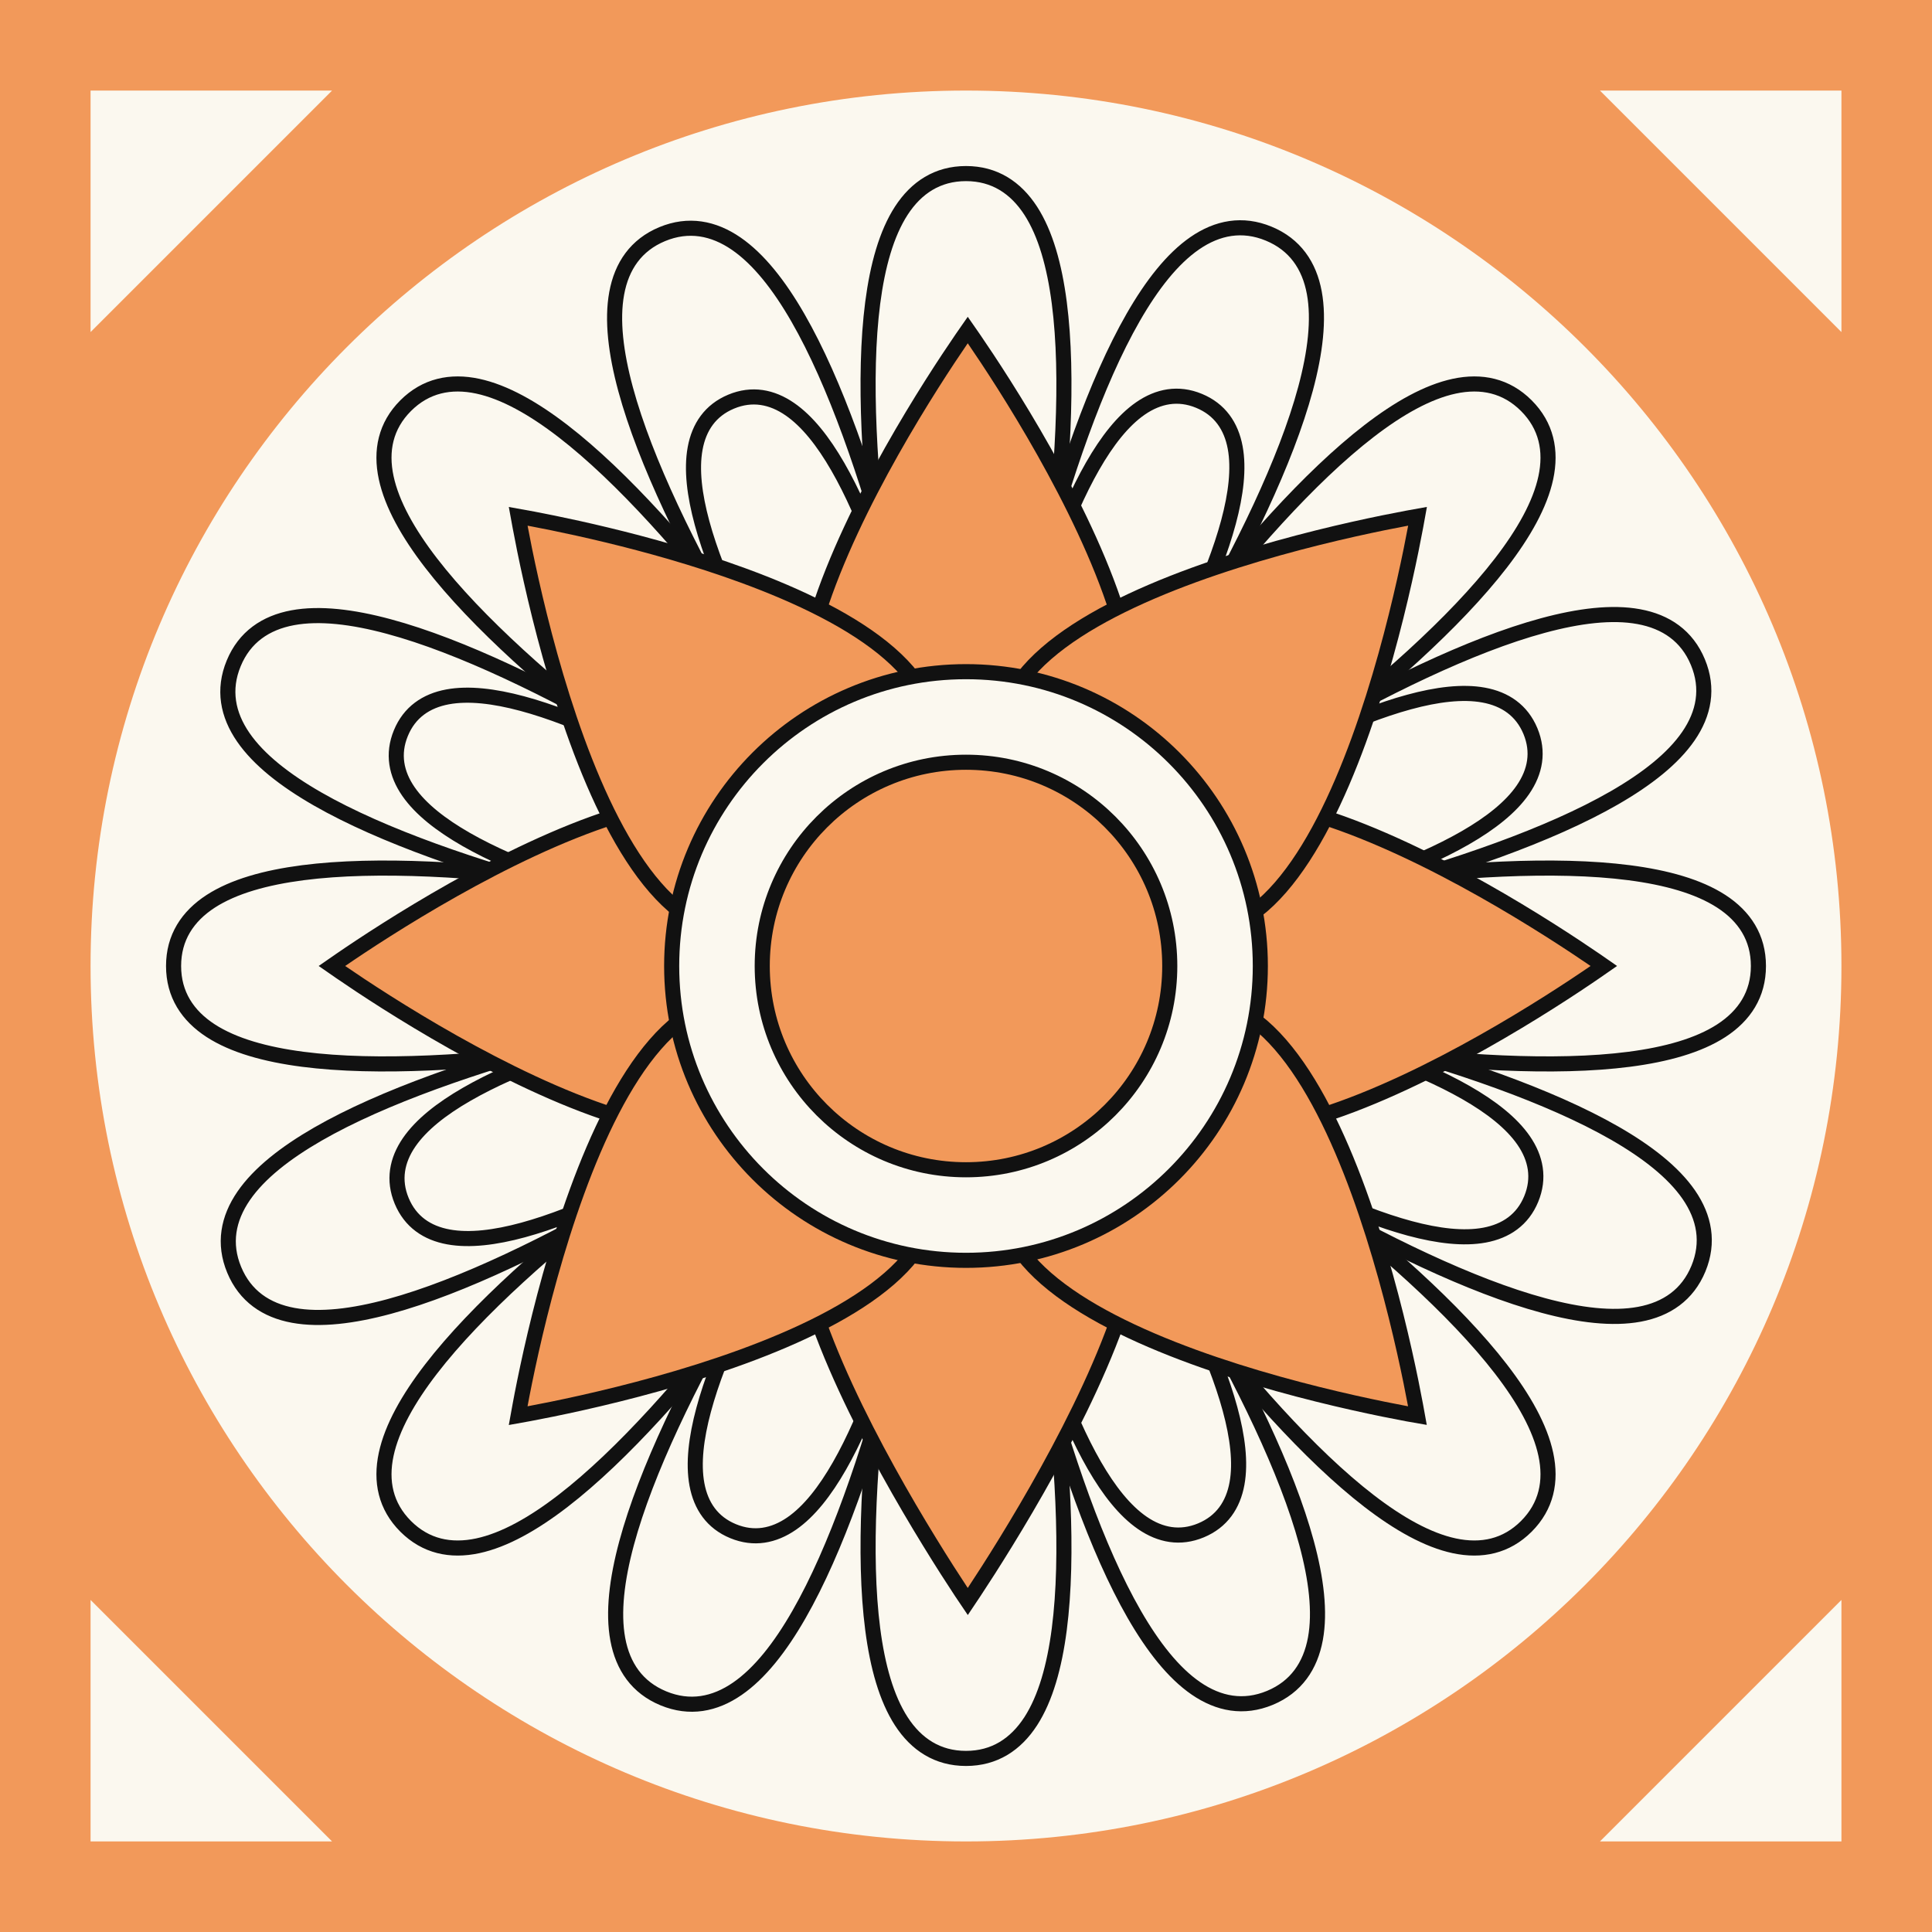
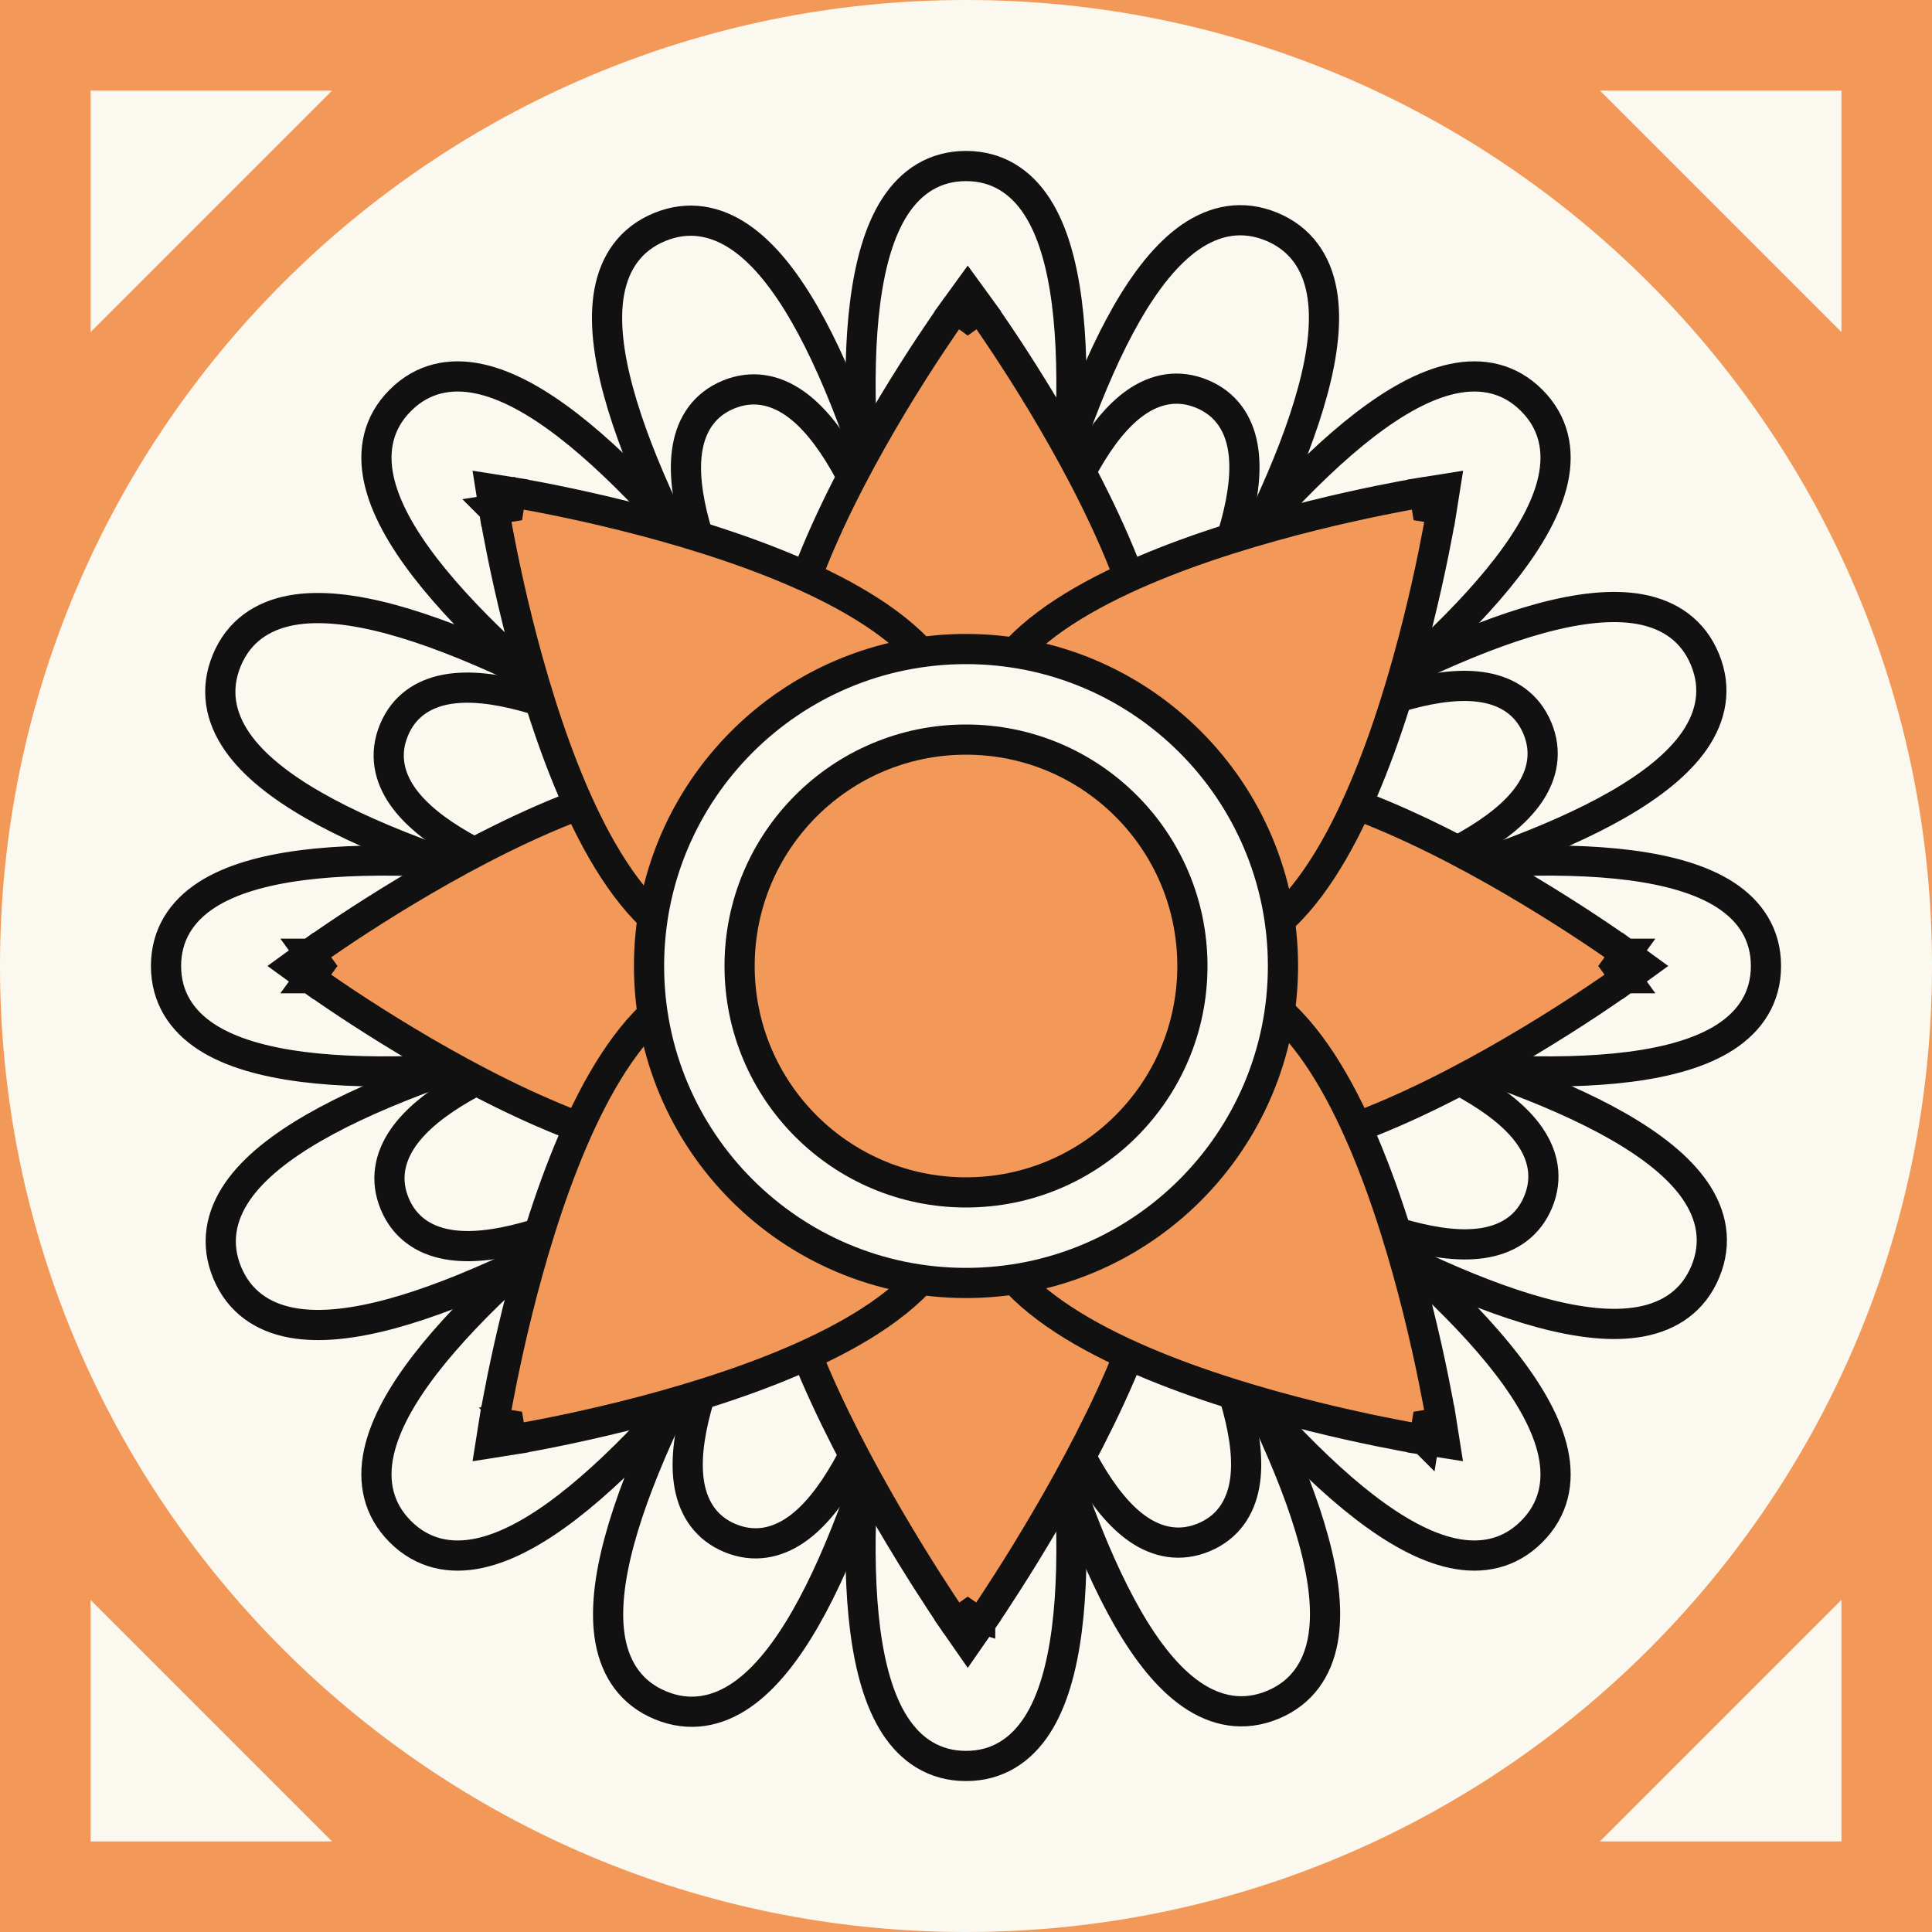
<svg xmlns="http://www.w3.org/2000/svg" width="64" height="64" viewBox="0 0 64 64" fill="none">
-   <g clip-path="url(#clip0_379_2870)">
+   <g clip-path="url(#clip0_400_1703)">
    <rect width="64" height="64" fill="#F2995A" />
-     <rect x="3" y="61" width="58" height="58" rx="29" transform="rotate(-90 3 61)" fill="#FBF8EF" />
-     <path d="M29.364 28.754C29.934 29.576 30.439 30.285 30.839 30.839C30.284 30.44 29.575 29.936 28.751 29.367C26.696 27.948 23.927 26.119 21.076 24.483C18.23 22.851 15.283 21.401 12.878 20.754C11.677 20.43 10.585 20.299 9.698 20.463C8.797 20.63 8.101 21.105 7.742 21.974C7.382 22.844 7.54 23.671 8.061 24.426C8.573 25.168 9.439 25.846 10.518 26.465C12.679 27.704 15.789 28.758 18.957 29.611C22.131 30.465 25.383 31.125 27.841 31.57C28.826 31.748 29.684 31.893 30.358 32.001C29.684 32.111 28.826 32.257 27.841 32.437C25.385 32.886 22.134 33.551 18.961 34.41C15.794 35.269 12.686 36.327 10.527 37.57C9.449 38.191 8.584 38.87 8.073 39.613C7.553 40.369 7.397 41.197 7.758 42.065C8.119 42.934 8.815 43.408 9.717 43.573C10.604 43.736 11.695 43.603 12.896 43.278C15.301 42.626 18.244 41.172 21.089 39.534C23.937 37.895 26.703 36.061 28.755 34.638C29.578 34.068 30.287 33.563 30.84 33.163C30.441 33.718 29.938 34.427 29.369 35.251C27.949 37.306 26.12 40.074 24.485 42.925C22.852 45.772 21.403 48.718 20.755 51.124C20.432 52.325 20.301 53.417 20.465 54.303C20.632 55.205 21.107 55.901 21.976 56.26C22.845 56.619 23.673 56.462 24.427 55.941C25.17 55.429 25.848 54.563 26.466 53.484C27.706 51.323 28.759 48.213 29.613 45.044C30.467 41.871 31.126 38.618 31.572 36.161C31.75 35.176 31.894 34.318 32.003 33.643C32.113 34.318 32.258 35.175 32.439 36.16C32.888 38.617 33.552 41.868 34.412 45.04C35.271 48.208 36.329 51.316 37.572 53.475C38.193 54.553 38.872 55.417 39.615 55.928C40.37 56.448 41.198 56.604 42.067 56.244C42.936 55.883 43.409 55.186 43.575 54.284C43.737 53.398 43.605 52.306 43.279 51.106C42.627 48.701 41.173 45.757 39.536 42.913C37.896 40.065 36.062 37.299 34.64 35.246C34.069 34.424 33.565 33.715 33.165 33.161C33.719 33.56 34.429 34.064 35.252 34.633C37.307 36.052 40.076 37.881 42.927 39.517C45.774 41.149 48.72 42.598 51.126 43.246C52.327 43.57 53.418 43.701 54.305 43.537C55.207 43.37 55.902 42.895 56.262 42.026C56.621 41.156 56.463 40.329 55.943 39.574C55.43 38.832 54.565 38.154 53.486 37.535C51.325 36.296 48.215 35.242 45.046 34.389C41.872 33.535 38.62 32.875 36.163 32.43C35.177 32.252 34.32 32.107 33.645 31.999C34.319 31.889 35.177 31.743 36.162 31.563C38.618 31.114 41.87 30.449 45.042 29.59C48.209 28.731 51.318 27.673 53.477 26.43C54.555 25.809 55.419 25.13 55.93 24.387C56.45 23.631 56.606 22.803 56.245 21.935C55.885 21.066 55.188 20.592 54.286 20.427C53.399 20.264 52.308 20.397 51.107 20.723C48.703 21.374 45.759 22.828 42.915 24.466C40.066 26.105 37.3 27.939 35.248 29.362C34.425 29.932 33.717 30.437 33.163 30.837C33.562 30.282 34.065 29.573 34.634 28.749C36.054 26.695 37.883 23.926 39.518 21.075C41.151 18.228 42.6 15.282 43.248 12.876C43.571 11.675 43.702 10.583 43.538 9.697C43.372 8.795 42.897 8.099 42.027 7.74C41.158 7.381 40.33 7.538 39.576 8.059C38.834 8.571 38.156 9.437 37.537 10.516C36.297 12.677 35.244 15.787 34.391 18.956C33.536 22.129 32.877 25.382 32.432 27.839C32.253 28.824 32.109 29.682 32 30.357C31.89 29.682 31.745 28.825 31.565 27.84C31.115 25.383 30.451 22.132 29.591 18.96C28.733 15.792 27.674 12.684 26.431 10.525C25.811 9.447 25.131 8.583 24.389 8.072C23.633 7.552 22.805 7.396 21.936 7.756C21.068 8.117 20.594 8.814 20.429 9.716C20.266 10.602 20.399 11.694 20.724 12.894C21.376 15.299 22.83 18.243 24.467 21.087C26.107 23.935 27.941 26.701 29.364 28.754Z" fill="#FBF8EF" stroke="#111111" stroke-width="0.5" />
-     <path d="M28.322 30.007C29.163 30.55 29.9 31.012 30.482 31.371C29.817 31.214 28.969 31.02 27.99 30.808C25.549 30.281 22.292 29.648 19.032 29.226C15.778 28.805 12.501 28.59 10.03 28.91C8.797 29.07 7.738 29.366 6.981 29.856C6.212 30.355 5.75 31.059 5.75 32C5.75 32.941 6.212 33.645 6.981 34.144C7.738 34.634 8.797 34.93 10.03 35.09C12.501 35.41 15.778 35.196 19.032 34.774C22.292 34.352 25.549 33.719 27.99 33.192C28.969 32.98 29.817 32.786 30.482 32.629C29.9 32.988 29.163 33.45 28.322 33.993C26.223 35.346 23.472 37.202 20.869 39.208C18.269 41.211 15.801 43.377 14.28 45.35C13.521 46.335 12.982 47.293 12.793 48.175C12.601 49.072 12.773 49.896 13.438 50.562C14.104 51.227 14.928 51.398 15.825 51.207C16.707 51.018 17.665 50.479 18.65 49.72C20.623 48.199 22.789 45.731 24.792 43.131C26.798 40.528 28.654 37.777 30.007 35.678C30.55 34.837 31.012 34.1 31.371 33.518C31.214 34.183 31.02 35.031 30.808 36.01C30.281 38.451 29.648 41.708 29.226 44.968C28.805 48.222 28.59 51.499 28.91 53.97C29.07 55.203 29.366 56.262 29.856 57.019C30.355 57.788 31.059 58.25 32 58.25C32.941 58.25 33.645 57.788 34.144 57.019C34.634 56.262 34.93 55.203 35.09 53.97C35.41 51.499 35.196 48.222 34.774 44.968C34.352 41.708 33.719 38.451 33.192 36.01C32.98 35.031 32.786 34.183 32.629 33.518C32.988 34.1 33.45 34.837 33.993 35.678C35.346 37.777 37.202 40.528 39.208 43.131C41.211 45.731 43.377 48.199 45.35 49.72C46.335 50.479 47.293 51.018 48.175 51.207C49.072 51.398 49.897 51.227 50.562 50.562C51.227 49.896 51.399 49.072 51.207 48.175C51.018 47.293 50.479 46.335 49.72 45.35C48.199 43.377 45.731 41.211 43.131 39.208C40.528 37.202 37.777 35.346 35.678 33.993C34.837 33.45 34.1 32.988 33.518 32.629C34.183 32.786 35.031 32.98 36.01 33.192C38.451 33.719 41.708 34.352 44.968 34.774C48.222 35.196 51.499 35.41 53.97 35.09C55.203 34.93 56.262 34.634 57.019 34.144C57.788 33.645 58.25 32.941 58.25 32C58.25 31.059 57.788 30.355 57.019 29.856C56.262 29.366 55.203 29.07 53.97 28.91C51.499 28.59 48.222 28.805 44.968 29.226C41.708 29.648 38.451 30.281 36.01 30.808C35.031 31.02 34.183 31.214 33.518 31.371C34.1 31.012 34.837 30.55 35.678 30.007C37.777 28.654 40.528 26.798 43.131 24.792C45.731 22.789 48.199 20.623 49.72 18.65C50.479 17.665 51.018 16.707 51.207 15.825C51.399 14.928 51.227 14.104 50.562 13.438C49.897 12.773 49.072 12.601 48.175 12.793C47.293 12.982 46.335 13.521 45.35 14.28C43.377 15.801 41.211 18.269 39.208 20.869C37.202 23.472 35.346 26.223 33.993 28.322C33.45 29.163 32.988 29.9 32.629 30.482C32.786 29.817 32.98 28.969 33.192 27.99C33.719 25.549 34.352 22.292 34.774 19.032C35.196 15.778 35.41 12.501 35.09 10.03C34.93 8.797 34.634 7.738 34.144 6.981C33.645 6.212 32.941 5.75 32 5.75C31.059 5.75 30.355 6.212 29.856 6.981C29.366 7.738 29.07 8.797 28.91 10.03C28.59 12.501 28.805 15.778 29.226 19.032C29.648 22.292 30.281 25.549 30.808 27.99C31.02 28.969 31.214 29.817 31.371 30.482C31.012 29.9 30.55 29.163 30.007 28.322C28.654 26.223 26.798 23.472 24.792 20.869C22.789 18.269 20.623 15.801 18.65 14.28C17.665 13.521 16.707 12.982 15.825 12.793C14.928 12.601 14.104 12.773 13.438 13.438C12.773 14.104 12.601 14.928 12.793 15.825C12.982 16.707 13.521 17.665 14.28 18.65C15.801 20.623 18.269 22.789 20.869 24.792C23.472 26.798 26.223 28.654 28.322 30.007Z" fill="#FBF8EF" stroke="#111111" stroke-width="0.5" />
-     <path d="M29.923 29.538C30.27 30.037 30.585 30.481 30.854 30.856C30.478 30.588 30.033 30.275 29.532 29.93C27.95 28.839 25.817 27.433 23.621 26.176C21.429 24.922 19.156 23.806 17.298 23.307C16.37 23.058 15.521 22.956 14.826 23.085C14.117 23.217 13.564 23.594 13.28 24.284C12.995 24.974 13.122 25.631 13.533 26.224C13.935 26.805 14.61 27.331 15.443 27.808C17.113 28.763 19.512 29.573 21.951 30.227C24.395 30.883 26.899 31.388 28.791 31.729C29.389 31.837 29.926 31.928 30.381 32.003C29.926 32.079 29.389 32.172 28.792 32.282C26.901 32.63 24.399 33.144 21.957 33.808C19.52 34.471 17.125 35.289 15.458 36.251C14.626 36.73 13.953 37.259 13.553 37.841C13.145 38.436 13.02 39.093 13.307 39.782C13.594 40.471 14.148 40.846 14.858 40.975C15.553 41.102 16.402 40.997 17.328 40.745C19.185 40.239 21.454 39.115 23.641 37.853C25.833 36.589 27.961 35.175 29.539 34.079C30.039 33.732 30.483 33.417 30.858 33.148C30.59 33.524 30.276 33.969 29.931 34.47C28.841 36.052 27.435 38.185 26.178 40.381C24.923 42.573 23.808 44.846 23.309 46.704C23.06 47.631 22.958 48.481 23.087 49.175C23.219 49.885 23.595 50.438 24.285 50.722C24.975 51.007 25.632 50.879 26.226 50.469C26.807 50.067 27.333 49.392 27.809 48.559C28.765 46.889 29.575 44.49 30.229 42.051C30.885 39.607 31.39 37.103 31.731 35.211C31.838 34.613 31.93 34.076 32.005 33.621C32.081 34.075 32.174 34.612 32.284 35.21C32.632 37.101 33.145 39.603 33.81 42.044C34.473 44.481 35.291 46.877 36.252 48.544C36.732 49.376 37.261 50.049 37.843 50.449C38.438 50.857 39.095 50.982 39.784 50.695C40.473 50.408 40.848 49.854 40.977 49.144C41.104 48.449 40.998 47.6 40.746 46.673C40.241 44.817 39.117 42.548 37.855 40.36C36.591 38.169 35.177 36.041 34.081 34.462C33.734 33.963 33.419 33.519 33.15 33.144C33.525 33.412 33.971 33.725 34.471 34.07C36.054 35.161 38.186 36.567 40.383 37.824C42.575 39.078 44.847 40.194 46.706 40.693C47.633 40.942 48.483 41.044 49.177 40.915C49.886 40.783 50.44 40.407 50.724 39.717C51.008 39.026 50.881 38.369 50.471 37.776C50.069 37.195 49.394 36.669 48.561 36.192C46.891 35.237 44.492 34.427 42.053 33.773C39.608 33.117 37.105 32.612 35.213 32.271C34.615 32.163 34.078 32.072 33.622 31.997C34.077 31.921 34.614 31.828 35.212 31.718C37.102 31.37 39.605 30.856 42.046 30.192C44.483 29.529 46.879 28.711 48.546 27.75C49.378 27.27 50.051 26.741 50.45 26.159C50.859 25.564 50.983 24.907 50.697 24.218C50.41 23.529 49.855 23.154 49.146 23.025C48.451 22.898 47.602 23.003 46.675 23.256C44.818 23.761 42.55 24.884 40.362 26.146C38.17 27.411 36.043 28.825 34.464 29.921C33.965 30.268 33.52 30.583 33.146 30.852C33.413 30.477 33.727 30.031 34.072 29.53C35.163 27.948 36.569 25.815 37.826 23.619C39.08 21.427 40.196 19.154 40.695 17.296C40.944 16.369 41.046 15.519 40.917 14.825C40.785 14.115 40.408 13.562 39.718 13.278C39.028 12.993 38.371 13.121 37.778 13.531C37.197 13.933 36.671 14.608 36.194 15.441C35.238 17.111 34.429 19.51 33.774 21.949C33.119 24.393 32.614 26.897 32.273 28.789C32.165 29.387 32.074 29.924 31.999 30.379C31.923 29.924 31.829 29.388 31.719 28.79C31.372 26.899 30.858 24.397 30.194 21.956C29.531 19.519 28.713 17.123 27.751 15.456C27.271 14.624 26.743 13.951 26.161 13.552C25.566 13.143 24.909 13.018 24.22 13.305C23.531 13.592 23.156 14.146 23.027 14.856C22.9 15.551 23.005 16.4 23.257 17.327C23.762 19.183 24.886 21.452 26.148 23.64C27.413 25.831 28.826 27.959 29.923 29.538Z" fill="#FBF8EF" stroke="#111111" stroke-width="0.5" />
-     <path d="M52.848 31.804C52.957 31.879 53.051 31.944 53.13 31.999C53.051 32.054 52.957 32.12 52.848 32.194C52.484 32.444 51.96 32.795 51.322 33.199C50.045 34.008 48.317 35.025 46.505 35.868C44.688 36.714 42.809 37.373 41.224 37.483C39.647 37.592 38.422 37.158 37.786 35.888C37.101 34.517 36.765 33.254 36.765 31.999C36.765 30.745 37.101 29.482 37.786 28.111C38.422 26.84 39.647 26.407 41.224 26.516C42.809 26.626 44.688 27.285 46.505 28.13C48.317 28.973 50.045 29.991 51.322 30.8C51.96 31.204 52.484 31.555 52.848 31.804Z" fill="#F2995A" stroke="#111111" stroke-width="0.5" />
-     <path d="M26.338 28.111C27.023 29.482 27.359 30.745 27.359 31.999C27.359 33.254 27.023 34.517 26.338 35.888C25.702 37.158 24.477 37.592 22.9 37.483C21.315 37.373 19.436 36.714 17.619 35.868C15.807 35.025 14.079 34.008 12.802 33.199C12.164 32.795 11.64 32.444 11.276 32.194C11.167 32.12 11.073 32.054 10.994 31.999C11.073 31.944 11.167 31.879 11.276 31.805C11.64 31.555 12.164 31.204 12.802 30.8C14.079 29.991 15.807 28.973 17.619 28.13C19.436 27.285 21.315 26.626 22.9 26.516C24.477 26.407 25.702 26.84 26.338 28.111Z" fill="#F2995A" stroke="#111111" stroke-width="0.5" />
-     <path d="M31.863 11.213C31.938 11.105 32.003 11.011 32.058 10.932C32.113 11.011 32.179 11.105 32.253 11.213C32.503 11.578 32.854 12.102 33.258 12.74C34.066 14.017 35.084 15.745 35.927 17.557C36.773 19.374 37.432 21.253 37.541 22.838C37.651 24.415 37.217 25.64 35.946 26.276C34.575 26.961 33.312 27.297 32.058 27.297C30.804 27.297 29.541 26.961 28.17 26.276C26.899 25.64 26.465 24.415 26.575 22.838C26.684 21.253 27.343 19.374 28.189 17.557C29.032 15.745 30.05 14.017 30.858 12.74C31.262 12.102 31.613 11.578 31.863 11.213Z" fill="#F2995A" stroke="#111111" stroke-width="0.5" />
-     <path d="M35.999 37.742C36.698 37.916 37.143 38.27 37.411 38.745C37.683 39.228 37.786 39.865 37.742 40.624C37.654 42.146 36.981 44.063 36.105 45.963C35.232 47.856 34.169 49.704 33.323 51.081C32.9 51.77 32.532 52.339 32.27 52.736C32.188 52.859 32.117 52.966 32.058 53.054C31.998 52.966 31.927 52.859 31.846 52.736C31.584 52.339 31.216 51.77 30.794 51.081C29.948 49.704 28.886 47.856 28.013 45.963C27.137 44.063 26.465 42.146 26.377 40.624C26.333 39.865 26.436 39.228 26.709 38.745C26.977 38.27 27.422 37.916 28.121 37.742C28.843 37.561 29.424 37.56 30.023 37.606C30.196 37.62 30.374 37.637 30.559 37.656C31.008 37.7 31.498 37.749 32.06 37.749C32.622 37.749 33.112 37.7 33.561 37.656C33.746 37.637 33.924 37.62 34.097 37.606C34.696 37.56 35.276 37.561 35.999 37.742Z" fill="#F2995A" stroke="#111111" stroke-width="0.5" />
-     <path d="M46.622 17.163C46.751 17.139 46.864 17.119 46.959 17.102C46.942 17.197 46.921 17.31 46.897 17.439C46.816 17.873 46.694 18.492 46.528 19.229C46.197 20.703 45.695 22.645 45.01 24.523C44.323 26.405 43.46 28.2 42.417 29.398C41.379 30.591 40.207 31.15 38.859 30.701C37.405 30.216 36.274 29.561 35.387 28.674C34.5 27.787 33.844 26.656 33.36 25.202C32.91 23.854 33.47 22.682 34.663 21.643C35.861 20.601 37.656 19.738 39.538 19.051C41.416 18.366 43.357 17.863 44.832 17.532C45.568 17.367 46.187 17.244 46.622 17.163Z" fill="#F2995A" stroke="#111111" stroke-width="0.5" />
-     <path d="M25.265 33.297C26.719 33.782 27.849 34.437 28.736 35.324C29.623 36.211 30.279 37.342 30.763 38.796C31.213 40.144 30.653 41.316 29.46 42.355C28.262 43.398 26.467 44.26 24.585 44.947C22.707 45.633 20.765 46.135 19.291 46.466C18.554 46.631 17.936 46.754 17.501 46.835C17.372 46.859 17.259 46.879 17.164 46.896C17.181 46.801 17.201 46.688 17.226 46.559C17.306 46.125 17.429 45.506 17.594 44.769C17.925 43.295 18.428 41.353 19.113 39.476C19.8 37.593 20.663 35.798 21.706 34.6C22.744 33.407 23.917 32.848 25.265 33.297Z" fill="#F2995A" stroke="#111111" stroke-width="0.5" />
-     <path d="M17.227 17.439C17.202 17.31 17.182 17.197 17.165 17.103C18.219 17.29 21.497 17.922 24.6 19.057C26.48 19.744 28.271 20.606 29.466 21.648C30.655 22.685 31.213 23.856 30.764 25.202C30.28 26.656 29.624 27.787 28.737 28.674C27.85 29.561 26.72 30.216 25.266 30.701C23.918 31.151 22.745 30.591 21.707 29.398C20.664 28.2 19.801 26.405 19.114 24.523C18.429 22.645 17.927 20.703 17.596 19.229C17.43 18.492 17.308 17.873 17.227 17.439Z" fill="#F2995A" stroke="#111111" stroke-width="0.5" />
-     <path d="M33.356 38.796C33.84 37.342 34.496 36.211 35.383 35.324C36.27 34.437 37.401 33.782 38.855 33.297C40.203 32.848 41.375 33.407 42.413 34.6C43.456 35.798 44.319 37.593 45.006 39.476C45.691 41.353 46.193 43.295 46.524 44.769C46.69 45.506 46.812 46.125 46.893 46.559C46.917 46.688 46.938 46.801 46.955 46.896C46.86 46.88 46.747 46.859 46.618 46.835C46.183 46.754 45.565 46.631 44.828 46.466C43.353 46.135 41.412 45.633 39.534 44.947C37.652 44.26 35.857 43.398 34.659 42.355C33.466 41.316 32.907 40.144 33.356 38.796Z" fill="#F2995A" stroke="#111111" stroke-width="0.5" />
-     <rect x="22.25" y="22.25" width="19.5" height="19.5" rx="9.75" fill="#FBF8EF" stroke="#111111" stroke-width="0.5" />
-     <rect x="25.25" y="25.25" width="13.5" height="13.5" rx="6.75" fill="#F2995A" stroke="#111111" stroke-width="0.5" />
+     <rect y="64" width="64" height="64" rx="32" transform="rotate(-90 0 64)" fill="#FBF8EF" />
+     <path d="M28.85 32.002C28.519 32.06 28.167 32.123 27.797 32.191C25.336 32.641 22.077 33.307 18.896 34.169C15.724 35.029 12.59 36.094 10.402 37.354C9.311 37.982 8.409 38.683 7.867 39.471C7.308 40.285 7.129 41.201 7.527 42.161C7.926 43.121 8.701 43.641 9.672 43.819C10.613 43.991 11.746 43.848 12.961 43.519C15.398 42.858 18.365 41.391 21.213 39.751C24.07 38.106 26.842 36.268 28.898 34.843C29.207 34.629 29.5 34.424 29.775 34.23C29.582 34.505 29.377 34.799 29.163 35.108C27.742 37.166 25.908 39.941 24.268 42.801C22.633 45.652 21.171 48.621 20.514 51.059C20.187 52.274 20.045 53.408 20.219 54.349C20.399 55.319 20.92 56.094 21.881 56.491C22.841 56.888 23.757 56.707 24.57 56.147C25.357 55.603 26.057 54.7 26.683 53.608C27.939 51.418 28.999 48.282 29.854 45.109C30.711 41.926 31.372 38.667 31.817 36.205C31.885 35.835 31.947 35.483 32.004 35.151C32.062 35.483 32.125 35.835 32.193 36.205C32.643 38.666 33.308 41.924 34.171 45.106C35.031 48.278 36.096 51.411 37.355 53.6C37.983 54.691 38.685 55.592 39.473 56.134C40.286 56.694 41.203 56.873 42.163 56.474C43.123 56.076 43.643 55.3 43.821 54.329C43.993 53.389 43.85 52.255 43.52 51.04C42.86 48.603 41.392 45.636 39.753 42.788C38.108 39.931 36.27 37.16 34.845 35.104C34.631 34.795 34.426 34.501 34.232 34.227C34.507 34.42 34.801 34.624 35.11 34.838C37.168 36.26 39.943 38.093 42.803 39.733C45.653 41.368 48.623 42.831 51.061 43.488C52.276 43.815 53.41 43.956 54.35 43.782C55.321 43.603 56.096 43.081 56.493 42.121C56.89 41.161 56.709 40.244 56.148 39.432C55.605 38.645 54.702 37.945 53.61 37.318C51.42 36.062 48.284 35.002 45.111 34.148C41.928 33.291 38.668 32.63 36.207 32.184C35.837 32.117 35.484 32.055 35.153 31.997C35.484 31.939 35.837 31.877 36.207 31.809C38.667 31.359 41.926 30.693 45.107 29.831C48.279 28.971 51.413 27.906 53.602 26.646C54.692 26.018 55.594 25.316 56.136 24.529C56.695 23.715 56.875 22.799 56.476 21.839C56.078 20.879 55.302 20.359 54.331 20.181C53.391 20.009 52.257 20.152 51.042 20.481C48.605 21.142 45.638 22.609 42.79 24.249C39.933 25.893 37.161 27.732 35.106 29.156C34.796 29.371 34.503 29.576 34.228 29.77C34.422 29.494 34.626 29.201 34.84 28.891C36.262 26.833 38.095 24.058 39.735 21.199C41.37 18.348 42.833 15.379 43.489 12.941C43.817 11.726 43.958 10.592 43.784 9.651C43.605 8.681 43.083 7.906 42.123 7.509C41.162 7.112 40.246 7.293 39.434 7.853C38.647 8.397 37.946 9.3 37.32 10.391C36.064 12.582 35.004 15.717 34.149 18.891C33.292 22.074 32.632 25.333 32.186 27.794C32.119 28.165 32.056 28.517 31.999 28.849C31.941 28.517 31.878 28.165 31.811 27.795C31.361 25.334 30.695 22.076 29.832 18.894C28.973 15.722 27.908 12.588 26.648 10.4C26.02 9.309 25.318 8.407 24.53 7.865C23.717 7.306 22.8 7.127 21.841 7.525C20.881 7.924 20.361 8.7 20.183 9.67C20.01 10.611 20.154 11.745 20.483 12.96C21.143 15.397 22.611 18.363 24.251 21.212C25.895 24.068 27.733 26.84 29.158 28.896C29.372 29.205 29.578 29.498 29.771 29.773C29.496 29.58 29.203 29.375 28.893 29.162C26.835 27.74 24.06 25.907 21.201 24.267C18.35 22.632 15.381 21.169 12.943 20.512C11.727 20.185 10.593 20.044 9.653 20.217C8.682 20.397 7.907 20.918 7.511 21.879C7.114 22.839 7.294 23.756 7.855 24.568C8.398 25.355 9.301 26.055 10.393 26.681C12.584 27.938 15.719 28.998 18.892 29.852C22.075 30.709 25.335 31.37 27.796 31.816C28.166 31.883 28.519 31.945 28.85 32.002Z" fill="#FBF8EF" stroke="#111111" />
+     <path d="M29.088 33.206C28.804 33.386 28.503 33.579 28.187 33.783C26.084 35.138 23.327 36.998 20.716 39.01C18.113 41.016 15.624 43.197 14.082 45.197C13.314 46.194 12.749 47.188 12.549 48.123C12.342 49.088 12.527 50.004 13.262 50.738C13.996 51.473 14.912 51.658 15.877 51.451C16.812 51.251 17.806 50.686 18.802 49.918C20.803 48.376 22.984 45.887 24.99 43.284C27.002 40.673 28.862 37.916 30.217 35.813C30.421 35.497 30.614 35.196 30.794 34.911C30.721 35.24 30.643 35.589 30.564 35.957C30.036 38.402 29.402 41.667 28.978 44.936C28.556 48.195 28.338 51.498 28.662 54.002C28.824 55.25 29.127 56.352 29.646 57.155C30.183 57.983 30.961 58.5 32 58.5C33.039 58.5 33.817 57.983 34.354 57.155C34.874 56.352 35.176 55.25 35.338 54.002C35.662 51.498 35.444 48.195 35.022 44.936C34.598 41.667 33.964 38.402 33.436 35.957C33.357 35.589 33.28 35.24 33.206 34.911C33.386 35.196 33.579 35.497 33.783 35.813C35.138 37.916 36.998 40.673 39.01 43.284C41.016 45.887 43.197 48.376 45.197 49.918C46.194 50.686 47.188 51.251 48.123 51.451C49.088 51.658 50.004 51.473 50.738 50.738C51.473 50.004 51.658 49.088 51.451 48.123C51.251 47.188 50.686 46.194 49.918 45.197C48.376 43.197 45.887 41.016 43.284 39.01C40.673 36.998 37.916 35.138 35.813 33.783C35.497 33.579 35.196 33.386 34.911 33.206C35.24 33.279 35.589 33.357 35.957 33.436C38.402 33.964 41.667 34.598 44.936 35.022C48.195 35.444 51.498 35.662 54.002 35.338C55.25 35.176 56.352 34.873 57.155 34.354C57.983 33.817 58.5 33.039 58.5 32C58.5 30.961 57.983 30.183 57.155 29.646C56.352 29.127 55.25 28.824 54.002 28.662C51.498 28.338 48.195 28.556 44.936 28.978C41.667 29.402 38.402 30.036 35.957 30.564C35.589 30.643 35.24 30.721 34.911 30.794C35.196 30.614 35.497 30.421 35.813 30.217C37.916 28.862 40.673 27.002 43.284 24.99C45.887 22.984 48.376 20.802 49.918 18.802C50.686 17.805 51.251 16.812 51.451 15.877C51.658 14.912 51.473 13.996 50.738 13.262C50.004 12.527 49.088 12.342 48.123 12.549C47.188 12.749 46.194 13.314 45.197 14.082C43.197 15.624 41.016 18.113 39.01 20.716C36.998 23.327 35.138 26.084 33.783 28.187C33.579 28.503 33.386 28.804 33.206 29.088C33.28 28.76 33.357 28.411 33.436 28.043C33.964 25.598 34.598 22.333 35.022 19.064C35.444 15.805 35.662 12.502 35.338 9.998C35.176 8.75 34.874 7.648 34.354 6.845C33.817 6.017 33.039 5.5 32 5.5C30.961 5.5 30.183 6.017 29.646 6.845C29.127 7.648 28.824 8.75 28.662 9.998C28.338 12.502 28.556 15.805 28.978 19.064C29.402 22.333 30.036 25.598 30.564 28.043C30.643 28.411 30.721 28.76 30.794 29.088C30.614 28.804 30.421 28.503 30.217 28.187C28.862 26.084 27.002 23.327 24.99 20.716C22.984 18.113 20.803 15.624 18.802 14.082C17.806 13.314 16.812 12.749 15.877 12.549C14.912 12.342 13.996 12.527 13.262 13.262C12.527 13.996 12.342 14.912 12.549 15.877C12.749 16.812 13.314 17.805 14.082 18.802C15.624 20.802 18.113 22.984 20.716 24.99C23.327 27.002 26.084 28.862 28.187 30.217C28.503 30.421 28.804 30.614 29.088 30.794C28.76 30.721 28.411 30.643 28.043 30.564C25.598 30.036 22.333 29.402 19.064 28.978C15.805 28.556 12.502 28.338 9.998 28.662C8.75 28.824 7.648 29.127 6.845 29.646C6.017 30.183 5.5 30.961 5.5 32C5.5 33.039 6.017 33.817 6.845 34.354C7.648 34.873 8.75 35.176 9.998 35.338C12.502 35.662 15.805 35.444 19.064 35.022C22.333 34.598 25.598 33.964 28.043 33.436C28.411 33.357 28.76 33.279 29.088 33.206Z" fill="#FBF8EF" stroke="#111111" />
+     <path d="M29.718 29.68C29.751 29.728 29.784 29.775 29.816 29.822C29.769 29.79 29.722 29.757 29.674 29.724C28.088 28.631 25.95 27.221 23.745 25.959C21.549 24.703 19.253 23.573 17.363 23.066C16.421 22.813 15.529 22.7 14.781 22.839C14.003 22.984 13.37 23.407 13.049 24.188C12.726 24.97 12.877 25.715 13.327 26.366C13.76 26.992 14.472 27.541 15.319 28.025C17.018 28.997 19.443 29.813 21.886 30.469C24.34 31.127 26.851 31.634 28.746 31.975C28.803 31.985 28.86 31.996 28.916 32.006C28.86 32.016 28.803 32.026 28.746 32.037C26.852 32.385 24.343 32.9 21.892 33.567C19.45 34.231 17.029 35.056 15.333 36.034C14.488 36.521 13.778 37.072 13.347 37.7C12.899 38.352 12.751 39.098 13.076 39.878C13.401 40.658 14.035 41.079 14.813 41.221C15.562 41.358 16.453 41.242 17.394 40.986C19.283 40.472 21.575 39.334 23.766 38.07C25.966 36.801 28.1 35.383 29.682 34.285C29.73 34.251 29.777 34.218 29.824 34.186C29.791 34.233 29.759 34.28 29.726 34.328C28.633 35.913 27.222 38.052 25.961 40.257C24.704 42.453 23.575 44.748 23.067 46.639C22.815 47.581 22.702 48.473 22.841 49.221C22.986 49.999 23.409 50.632 24.19 50.953C24.971 51.275 25.717 51.125 26.368 50.675C26.994 50.242 27.542 49.529 28.026 48.683C28.999 46.984 29.815 44.559 30.471 42.116C31.129 39.662 31.635 37.151 31.977 35.256C31.987 35.199 31.997 35.142 32.007 35.086C32.017 35.142 32.028 35.198 32.038 35.256C32.386 37.15 32.902 39.659 33.569 42.11C34.233 44.551 35.057 46.973 36.036 48.669C36.523 49.514 37.074 50.224 37.701 50.655C38.354 51.103 39.1 51.251 39.88 50.926C40.66 50.601 41.081 49.967 41.223 49.189C41.359 48.44 41.243 47.549 40.988 46.608C40.474 44.719 39.336 42.427 38.072 40.236C36.803 38.035 35.385 35.901 34.286 34.32C34.253 34.272 34.22 34.225 34.188 34.178C34.234 34.211 34.282 34.243 34.33 34.276C35.915 35.369 38.054 36.78 40.258 38.041C42.455 39.298 44.75 40.427 46.641 40.934C47.583 41.187 48.475 41.3 49.223 41.161C50.001 41.016 50.633 40.593 50.955 39.812C51.277 39.031 51.127 38.285 50.676 37.634C50.244 37.008 49.531 36.46 48.685 35.975C46.986 35.003 44.561 34.187 42.117 33.531C39.664 32.873 37.153 32.367 35.257 32.025C35.2 32.015 35.144 32.005 35.087 31.995C35.144 31.985 35.2 31.974 35.257 31.964C37.151 31.615 39.661 31.1 42.112 30.433C44.553 29.769 46.975 28.945 48.671 27.966C49.515 27.479 50.226 26.928 50.657 26.301C51.104 25.648 51.252 24.902 50.928 24.122C50.603 23.342 49.969 22.921 49.191 22.779C48.442 22.642 47.55 22.758 46.609 23.014C44.72 23.528 42.429 24.666 40.237 25.93C38.037 27.199 35.903 28.617 34.322 29.716C34.274 29.749 34.227 29.782 34.18 29.814C34.212 29.768 34.245 29.72 34.278 29.672C35.371 28.087 36.781 25.948 38.043 23.743C39.3 21.547 40.429 19.252 40.936 17.361C41.189 16.419 41.302 15.527 41.163 14.779C41.018 14.001 40.595 13.369 39.813 13.047C39.032 12.725 38.286 12.875 37.636 13.325C37.01 13.758 36.461 14.471 35.977 15.317C35.005 17.016 34.189 19.441 33.533 21.885C32.875 24.338 32.368 26.849 32.027 28.745C32.017 28.802 32.006 28.858 31.996 28.915C31.986 28.858 31.976 28.802 31.965 28.745C31.617 26.851 31.102 24.341 30.435 21.89C29.771 19.449 28.946 17.027 27.968 15.331C27.481 14.486 26.93 13.776 26.302 13.345C25.65 12.898 24.904 12.75 24.123 13.074C23.343 13.399 22.922 14.033 22.781 14.812C22.644 15.56 22.76 16.451 23.016 17.392C23.53 19.282 24.667 21.573 25.932 23.765C27.201 25.965 28.619 28.099 29.718 29.68Z" fill="#FBF8EF" stroke="#111111" />
+     <path d="M53.562 31.999L53.856 32.404L54.413 31.999L53.856 31.594L53.562 31.999ZM53.562 31.999C53.856 32.404 53.856 32.404 53.856 32.404L53.855 32.404L53.853 32.406L53.846 32.411L53.816 32.433C53.79 32.451 53.752 32.478 53.702 32.514C53.603 32.584 53.458 32.685 53.272 32.812C52.902 33.067 52.37 33.423 51.723 33.832C50.431 34.65 48.673 35.686 46.821 36.548C44.979 37.405 43 38.111 41.276 38.23C39.538 38.351 37.94 37.872 37.115 36.223C36.39 34.773 36.015 33.395 36.015 31.999C36.015 30.603 36.39 29.225 37.115 27.775C37.94 26.126 39.538 25.647 41.276 25.767C43 25.887 44.979 26.593 46.821 27.45C48.673 28.311 50.431 29.348 51.723 30.166C52.37 30.575 52.902 30.931 53.272 31.185C53.458 31.312 53.603 31.414 53.702 31.484C53.752 31.519 53.79 31.547 53.816 31.565L53.846 31.587L53.853 31.592L53.855 31.594L53.856 31.594C53.856 31.594 53.856 31.594 53.562 31.999Z" fill="#F2995A" stroke="#111111" />
+     <path d="M10.562 31.999L10.268 31.594L9.711 31.999L10.268 32.404L10.562 31.999ZM10.562 31.999C10.268 32.404 10.268 32.404 10.268 32.404L10.269 32.404L10.271 32.406L10.278 32.411L10.308 32.433C10.334 32.451 10.372 32.478 10.422 32.514C10.521 32.584 10.666 32.685 10.852 32.812C11.222 33.067 11.754 33.423 12.401 33.832C13.693 34.65 15.451 35.686 17.303 36.548C19.145 37.405 21.124 38.111 22.848 38.23C24.586 38.351 26.184 37.872 27.009 36.222C27.734 34.773 28.109 33.395 28.109 31.999C28.109 30.603 27.734 29.225 27.009 27.775C26.184 26.126 24.586 25.647 22.848 25.767C21.124 25.887 19.145 26.593 17.303 27.45C15.451 28.312 13.693 29.348 12.401 30.166C11.754 30.575 11.222 30.931 10.852 31.186C10.666 31.313 10.521 31.414 10.422 31.484C10.372 31.52 10.334 31.547 10.308 31.565L10.278 31.587L10.271 31.592L10.269 31.594L10.268 31.594C10.268 31.594 10.268 31.594 10.562 31.999Z" fill="#F2995A" stroke="#111111" />
+     <path d="M32.058 10.499L32.463 10.205L32.058 9.648L31.654 10.205L32.058 10.499ZM32.058 10.499C32.463 10.205 32.463 10.205 32.463 10.206L32.463 10.206L32.465 10.208L32.471 10.216L32.492 10.246C32.51 10.272 32.538 10.31 32.573 10.359C32.643 10.459 32.745 10.604 32.872 10.789C33.126 11.16 33.482 11.692 33.891 12.339C34.709 13.63 35.745 15.388 36.607 17.24C37.464 19.082 38.17 21.062 38.29 22.786C38.41 24.523 37.931 26.121 36.282 26.946C34.832 27.671 33.454 28.047 32.058 28.047C30.662 28.047 29.284 27.671 27.834 26.946C26.185 26.121 25.706 24.523 25.826 22.786C25.946 21.062 26.652 19.082 27.509 17.24C28.371 15.388 29.407 13.63 30.225 12.339C30.634 11.692 30.991 11.16 31.245 10.789C31.372 10.604 31.473 10.459 31.544 10.359C31.579 10.31 31.606 10.272 31.624 10.246L31.646 10.216L31.651 10.208L31.653 10.206L31.653 10.206C31.653 10.205 31.654 10.205 32.058 10.499Z" fill="#F2995A" stroke="#111111" />
+     <path d="M32.058 53.499L31.647 53.784L32.058 54.375L32.468 53.784L32.058 53.499ZM32.058 53.499C32.468 53.784 32.468 53.784 32.469 53.784L32.469 53.783L32.471 53.781L32.476 53.773L32.499 53.74C32.518 53.712 32.546 53.671 32.583 53.617C32.656 53.509 32.763 53.35 32.896 53.149C33.161 52.746 33.534 52.17 33.962 51.474C34.816 50.083 35.895 48.207 36.786 46.277C37.67 44.36 38.394 42.336 38.491 40.667C38.54 39.829 38.433 39.032 38.064 38.376C37.684 37.703 37.057 37.233 36.181 37.014C35.354 36.807 34.687 36.809 34.039 36.858C33.836 36.874 33.642 36.893 33.448 36.913C33.014 36.956 32.583 36.999 32.06 36.999C31.537 36.999 31.106 36.956 30.672 36.913C30.478 36.893 30.284 36.874 30.081 36.858C29.433 36.809 28.766 36.807 27.939 37.014C27.063 37.233 26.436 37.703 26.056 38.376C25.686 39.032 25.58 39.829 25.628 40.667C25.724 42.336 26.448 44.36 27.332 46.277C28.222 48.207 29.301 50.083 30.155 51.474C30.582 52.17 30.954 52.746 31.22 53.149C31.353 53.35 31.459 53.508 31.532 53.617C31.569 53.671 31.598 53.712 31.617 53.74L31.639 53.773L31.645 53.781L31.646 53.783L31.647 53.784C31.647 53.784 31.647 53.784 32.058 53.499Z" fill="#F2995A" stroke="#111111" />
+     <path d="M47.264 16.796L47.758 16.875L47.866 16.195L47.186 16.303L47.264 16.796ZM47.264 16.796C47.758 16.875 47.758 16.875 47.758 16.875L47.758 16.876L47.758 16.878L47.756 16.888L47.75 16.924C47.745 16.956 47.737 17.002 47.727 17.061C47.707 17.181 47.676 17.356 47.635 17.577C47.552 18.019 47.428 18.647 47.26 19.393C46.925 20.885 46.415 22.861 45.715 24.78C45.018 26.688 44.118 28.587 42.983 29.891C41.84 31.204 40.371 31.996 38.621 31.413C37.084 30.9 35.844 30.192 34.857 29.204C33.87 28.218 33.161 26.977 32.648 25.44C32.065 23.69 32.857 22.221 34.17 21.078C35.474 19.944 37.373 19.043 39.281 18.346C41.2 17.646 43.176 17.136 44.667 16.801C45.414 16.633 46.042 16.509 46.484 16.426C46.705 16.385 46.88 16.354 46.999 16.334C47.059 16.323 47.105 16.316 47.137 16.311L47.173 16.305L47.182 16.303L47.185 16.303L47.186 16.303C47.186 16.303 47.186 16.303 47.264 16.796Z" fill="#F2995A" stroke="#111111" />
+     <path d="M16.858 47.202L16.364 47.124L16.256 47.804L16.937 47.696L16.858 47.202ZM16.858 47.202C16.937 47.696 16.937 47.696 16.937 47.696L16.938 47.696L16.94 47.696L16.95 47.694L16.986 47.688C17.017 47.683 17.064 47.675 17.123 47.665C17.243 47.644 17.418 47.614 17.639 47.572C18.081 47.49 18.709 47.366 19.455 47.198C20.947 46.863 22.923 46.352 24.842 45.652C26.75 44.956 28.649 44.055 29.953 42.921C31.267 41.777 32.058 40.309 31.475 38.559C30.962 37.021 30.254 35.781 29.267 34.794C28.28 33.807 27.04 33.098 25.502 32.586C23.752 32.002 22.284 32.794 21.14 34.108C20.006 35.411 19.105 37.31 18.408 39.219C17.708 41.138 17.198 43.113 16.863 44.605C16.695 45.352 16.571 45.98 16.488 46.422C16.447 46.643 16.416 46.817 16.396 46.937C16.385 46.997 16.378 47.043 16.372 47.075L16.366 47.111L16.365 47.12L16.365 47.123L16.364 47.123C16.364 47.124 16.364 47.124 16.858 47.202Z" fill="#F2995A" stroke="#111111" />
+     <path d="M16.857 16.796L16.936 16.302L16.255 16.194L16.363 16.875L16.857 16.796ZM16.857 16.796C16.936 16.302 16.936 16.302 16.936 16.302L16.937 16.302L16.939 16.303L16.949 16.304L16.985 16.31C17.016 16.315 17.062 16.323 17.122 16.333C17.242 16.354 17.417 16.385 17.638 16.426C18.08 16.508 18.708 16.633 19.455 16.8C20.947 17.135 22.923 17.646 24.842 18.346C26.75 19.042 28.65 19.943 29.953 21.077C31.267 22.221 32.059 23.689 31.476 25.439C30.963 26.977 30.255 28.217 29.268 29.204C28.281 30.191 27.041 30.9 25.503 31.412C23.753 31.996 22.284 31.204 21.141 29.89C20.006 28.587 19.105 26.688 18.408 24.779C17.708 22.861 17.197 20.885 16.862 19.393C16.694 18.646 16.57 18.018 16.487 17.576C16.446 17.355 16.415 17.181 16.395 17.061C16.384 17.001 16.377 16.955 16.371 16.924L16.366 16.888L16.364 16.878L16.364 16.876L16.363 16.875C16.363 16.875 16.363 16.875 16.857 16.796Z" fill="#F2995A" stroke="#111111" />
+     <path d="M47.261 47.202L47.182 47.696L47.862 47.803L47.754 47.123L47.261 47.202ZM47.261 47.202C47.754 47.123 47.754 47.123 47.754 47.123L47.754 47.122L47.754 47.12L47.752 47.11L47.746 47.074C47.741 47.043 47.733 46.996 47.723 46.937C47.703 46.817 47.672 46.642 47.631 46.421C47.548 45.98 47.424 45.352 47.256 44.605C46.921 43.113 46.411 41.137 45.711 39.218C45.014 37.31 44.114 35.411 42.979 34.107C41.836 32.793 40.367 32.002 38.617 32.585C37.08 33.098 35.84 33.806 34.853 34.793C33.866 35.78 33.157 37.02 32.644 38.558C32.061 40.308 32.853 41.776 34.166 42.92C35.47 44.054 37.369 44.955 39.277 45.652C41.196 46.352 43.172 46.862 44.663 47.197C45.41 47.365 46.038 47.489 46.48 47.572C46.701 47.613 46.876 47.644 46.995 47.664C47.055 47.675 47.102 47.682 47.133 47.688L47.169 47.694L47.178 47.695L47.181 47.695L47.182 47.696C47.182 47.696 47.182 47.696 47.261 47.202Z" fill="#F2995A" stroke="#111111" />
+     <rect x="21.5" y="21.5" width="21" height="21" rx="10.5" fill="#FBF8EF" stroke="#111111" />
+     <rect x="24.5" y="24.5" width="15" height="15" rx="7.5" fill="#F2995A" stroke="#111111" />
    <path d="M61 53V61H53L61 53Z" fill="#FBF8EF" />
    <path d="M53 3H61V11L53 3Z" fill="#FBF8EF" />
    <path d="M11 3H3V11L11 3Z" fill="#FBF8EF" />
    <path d="M11 61H3V53L11 61Z" fill="#FBF8EF" />
  </g>
  <defs>
-     <clipPath id="clip0_379_2870">
+     <clipPath id="clip0_400_1703">
      <rect width="64" height="64" fill="white" />
    </clipPath>
  </defs>
</svg>
